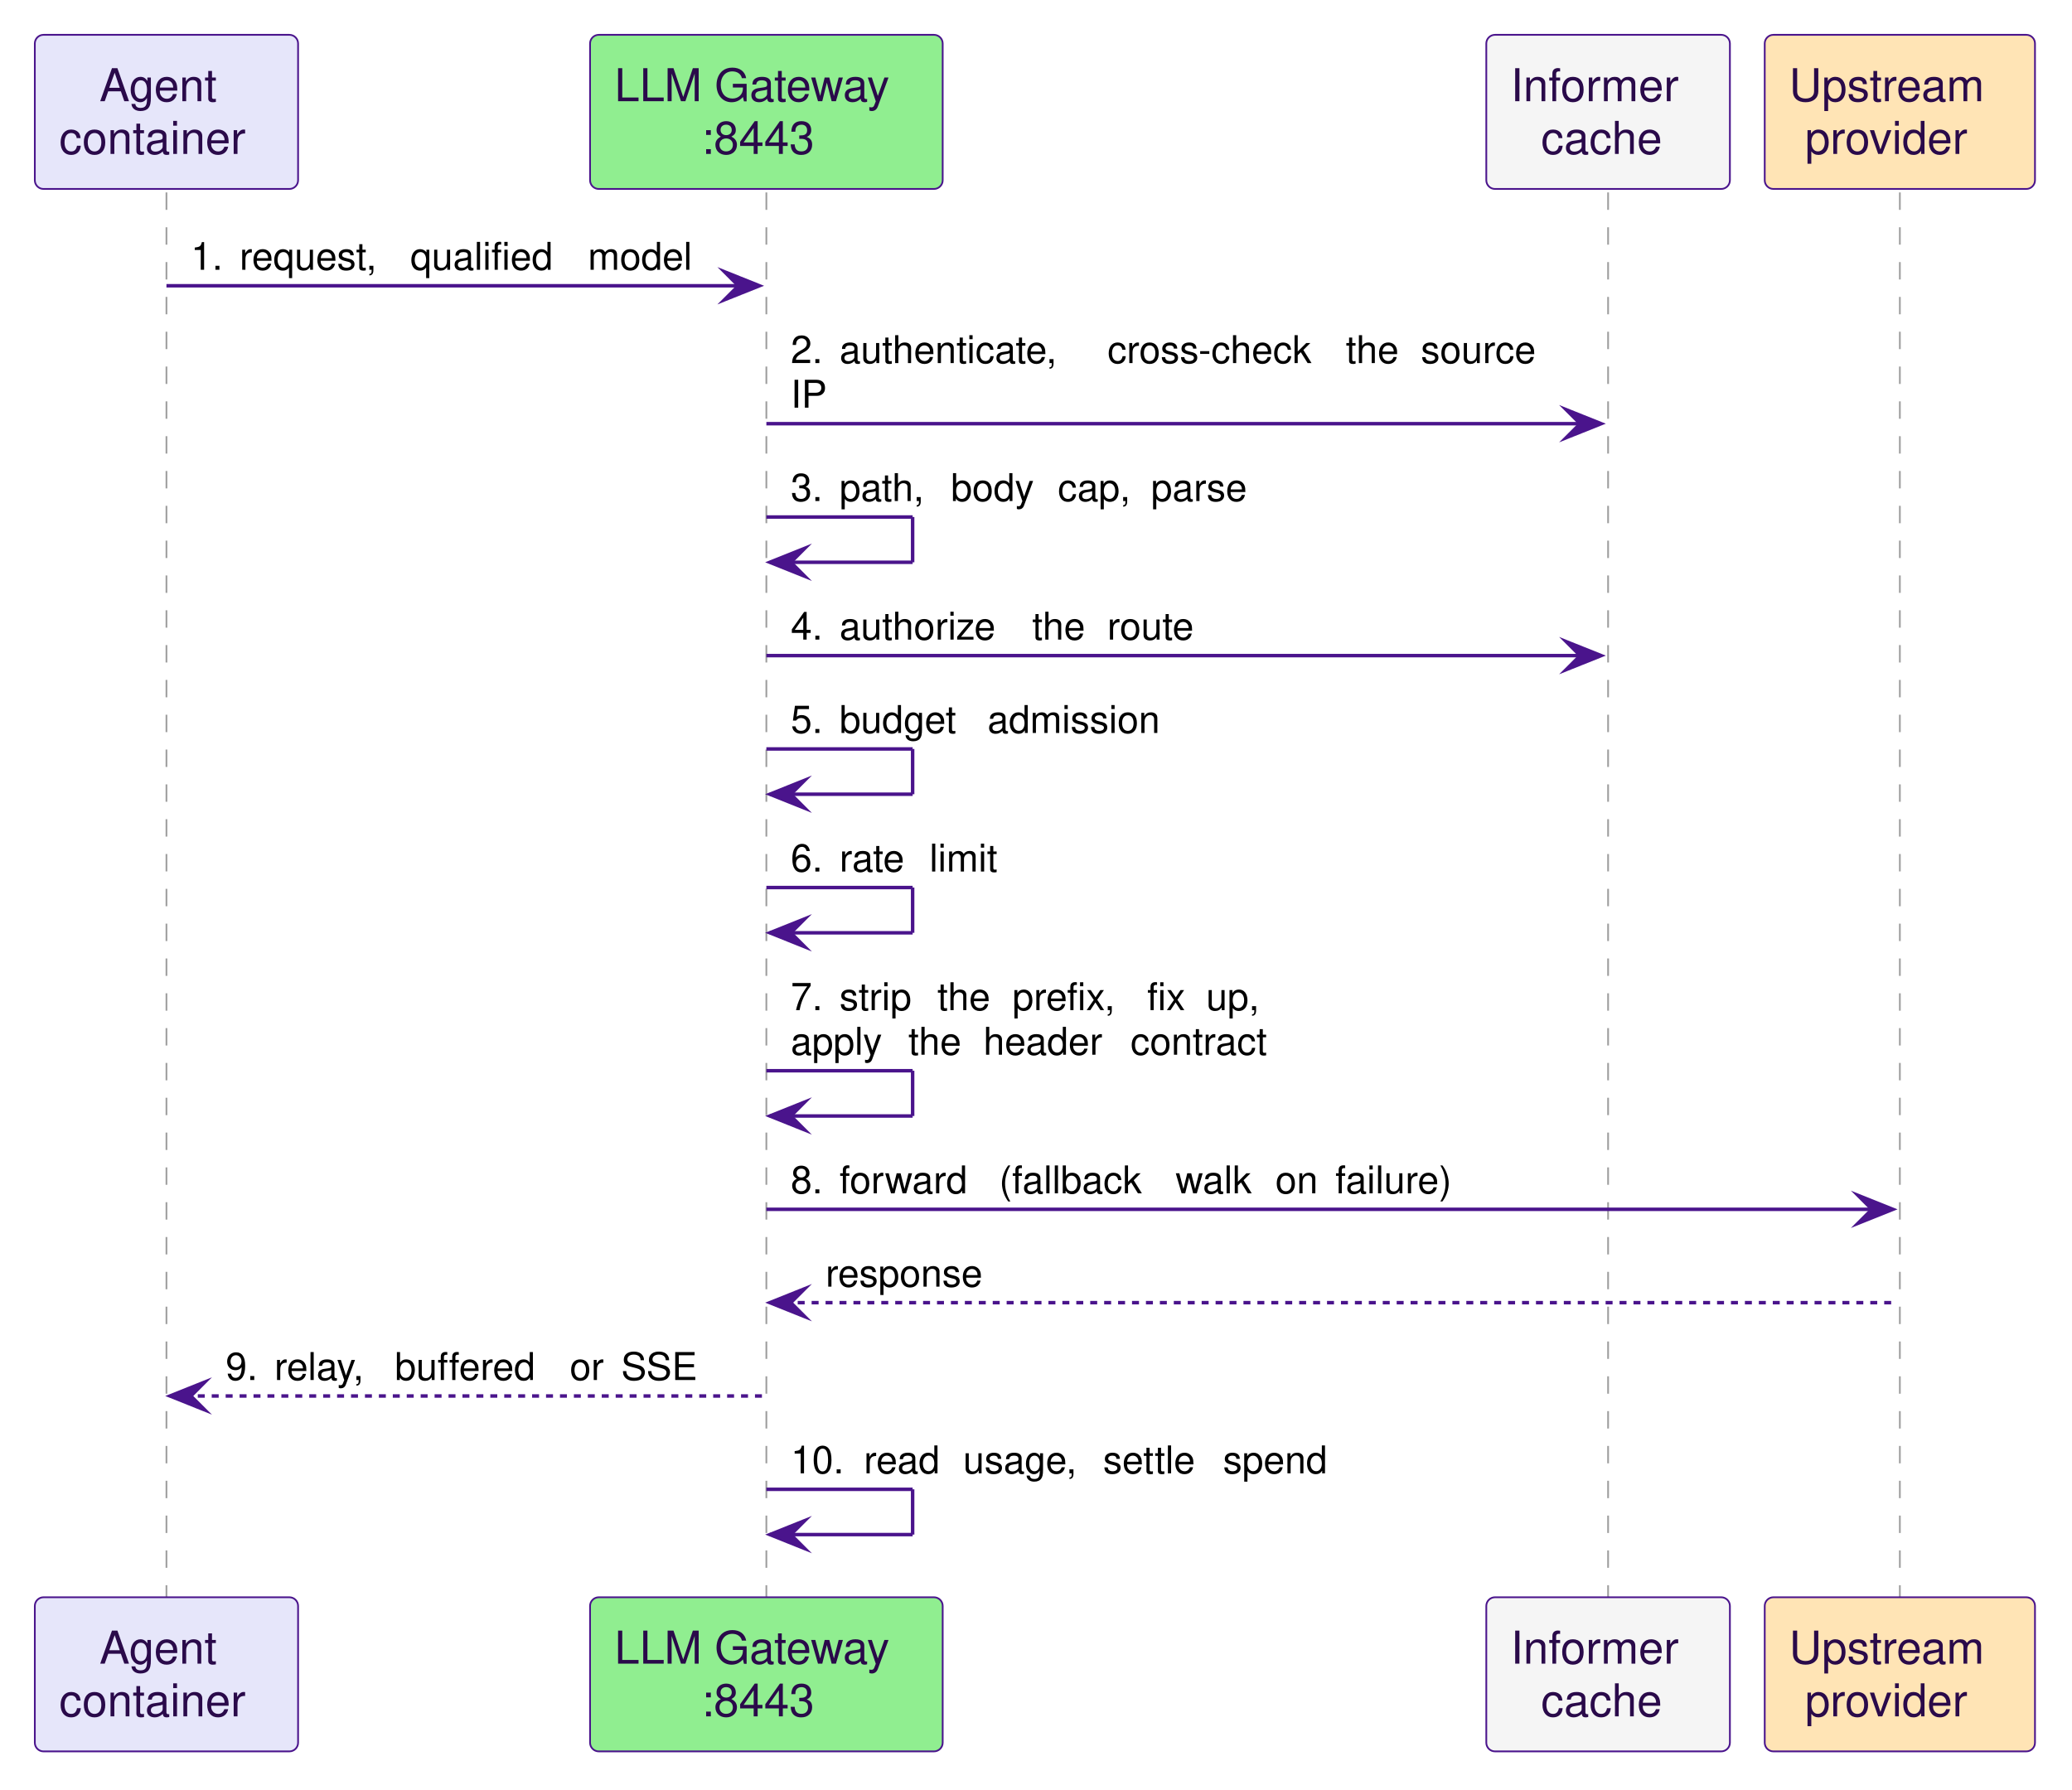
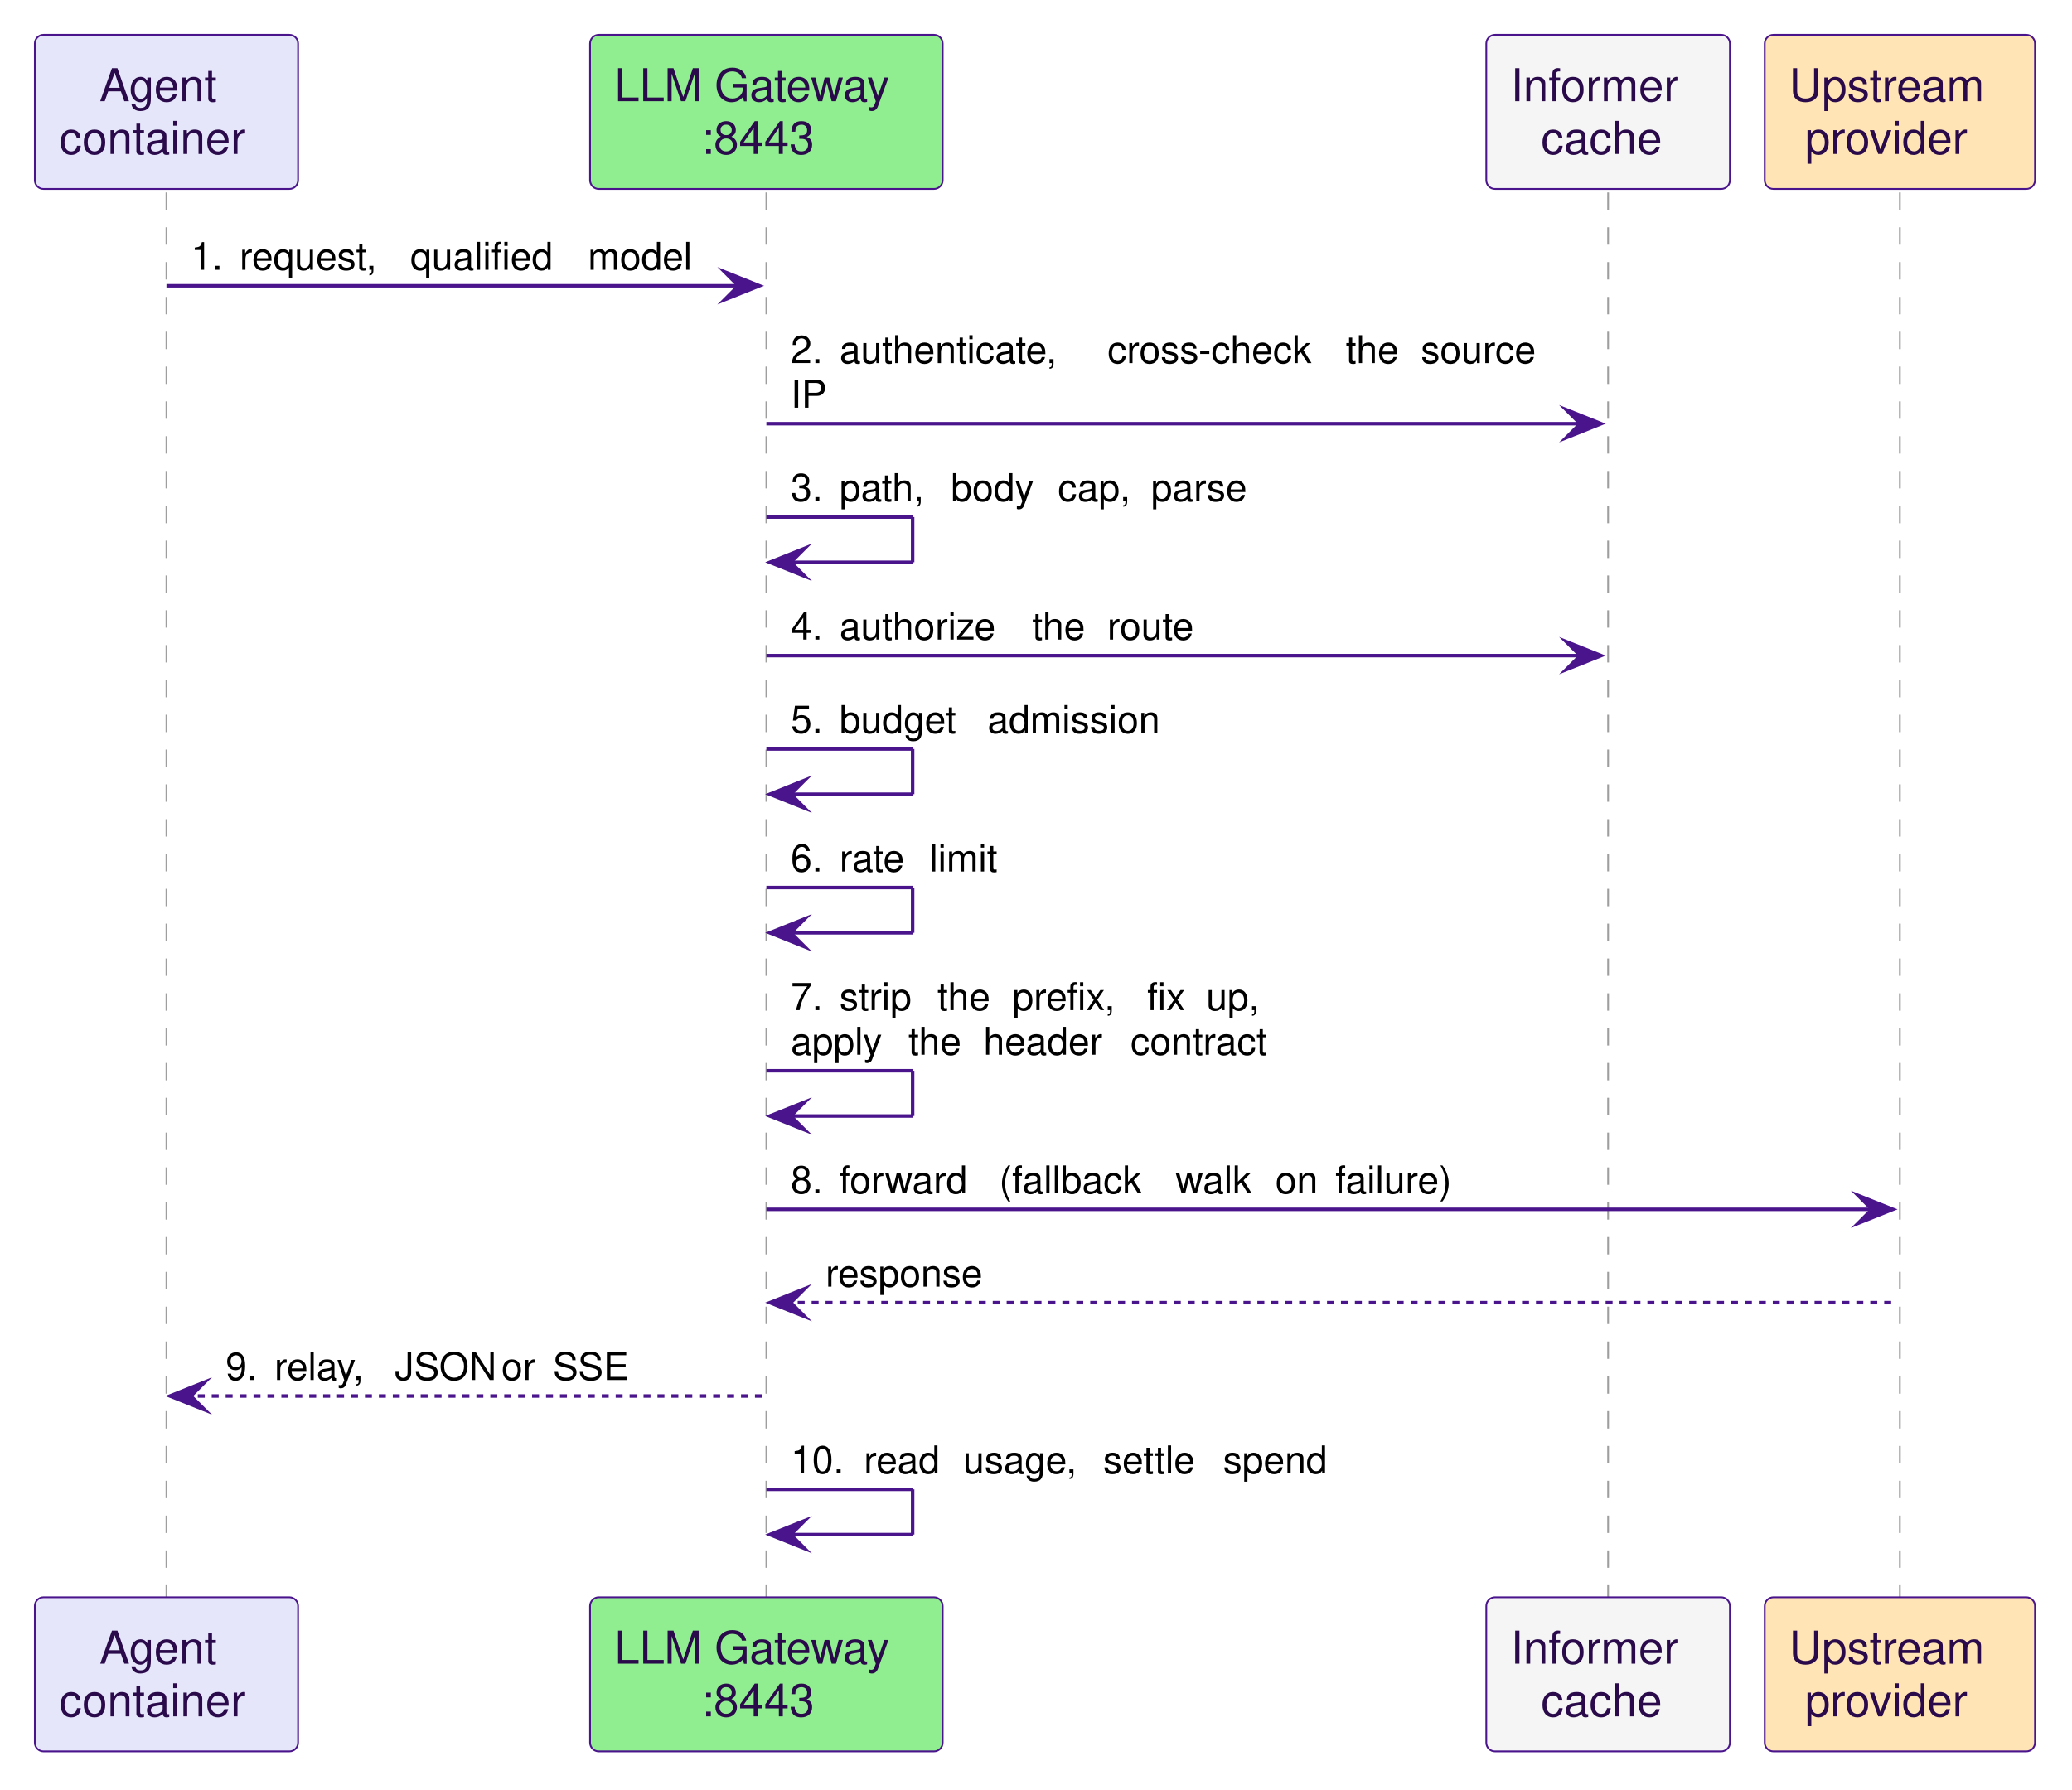
<svg xmlns="http://www.w3.org/2000/svg" version="1.1" data-diagram-type="SEQUENCE" style="width:595px;height:514px;" width="595px" height="514px" viewBox="0 0 595 514" zoomAndPan="magnify" preserveAspectRatio="none" contentStyleType="text/css">
  <defs />
  <g font-family="sans-serif" lengthAdjust="spacing">
    <g>
      <rect x="44.299" y="55.266" width="8" height="403.461" fill="#000" fill-opacity="0" />
      <line x1="47.799" y1="55.266" x2="47.799" y2="458.727" style="stroke:#9E9E9E;stroke-width:0.5;stroke-dasharray:5,5;" />
    </g>
    <g>
      <rect x="216.573" y="55.266" width="8" height="403.461" fill="#000" fill-opacity="0" />
      <line x1="220.073" y1="55.266" x2="220.073" y2="458.727" style="stroke:#9E9E9E;stroke-width:0.5;stroke-dasharray:5,5;" />
    </g>
    <g>
      <rect x="458.285" y="55.266" width="8" height="403.461" fill="#000" fill-opacity="0" />
      <line x1="461.785" y1="55.266" x2="461.785" y2="458.727" style="stroke:#9E9E9E;stroke-width:0.5;stroke-dasharray:5,5;" />
    </g>
    <g>
      <rect x="542.067" y="55.266" width="8" height="403.461" fill="#000" fill-opacity="0" />
      <line x1="545.567" y1="55.266" x2="545.567" y2="458.727" style="stroke:#9E9E9E;stroke-width:0.5;stroke-dasharray:5,5;" />
    </g>
    <rect x="10" y="10" width="75.598" height="44.266" fill="#E6E6FA" style="stroke:#4A148C;stroke-width:0.5;" rx="2.5" ry="2.5" />
    <text x="28.559" y="29.067" fill="#2A0A4A" font-size="13" textLength="38.479" font-family="Helvetica">Agent</text>
    <text x="17" y="44.2" fill="#2A0A4A" font-size="13" textLength="61.598" font-family="Helvetica">container</text>
    <rect x="169.443" y="10" width="101.261" height="44.266" fill="#90EE90" style="stroke:#4A148C;stroke-width:0.5;" rx="2.5" ry="2.5" />
    <text x="176.443" y="29.067" fill="#2A0A4A" font-size="13" textLength="87.261" font-family="Helvetica">LLM Gateway</text>
    <text x="201.341" y="44.2" fill="#2A0A4A" font-size="13" textLength="37.464" font-family="Helvetica">:8443</text>
    <rect x="426.808" y="10" width="69.955" height="44.266" fill="#F5F5F5" style="stroke:#4A148C;stroke-width:0.5;" rx="2.5" ry="2.5" />
    <text x="433.808" y="29.067" fill="#2A0A4A" font-size="13" textLength="55.955" font-family="Helvetica">Informer</text>
    <text x="442.536" y="44.2" fill="#2A0A4A" font-size="13" textLength="38.499" font-family="Helvetica">cache</text>
    <rect x="506.762" y="10" width="77.61" height="44.266" fill="#FFE4B5" style="stroke:#4A148C;stroke-width:0.5;" rx="2.5" ry="2.5" />
    <text x="513.762" y="29.067" fill="#2A0A4A" font-size="13" textLength="63.61" font-family="Helvetica">Upstream</text>
    <text x="518.342" y="44.2" fill="#2A0A4A" font-size="13" textLength="54.45" font-family="Helvetica">provider</text>
    <rect x="10" y="458.727" width="75.598" height="44.266" fill="#E6E6FA" style="stroke:#4A148C;stroke-width:0.5;" rx="2.5" ry="2.5" />
    <text x="28.559" y="477.793" fill="#2A0A4A" font-size="13" textLength="38.479" font-family="Helvetica">Agent</text>
    <text x="17" y="492.926" fill="#2A0A4A" font-size="13" textLength="61.598" font-family="Helvetica">container</text>
    <rect x="169.443" y="458.727" width="101.261" height="44.266" fill="#90EE90" style="stroke:#4A148C;stroke-width:0.5;" rx="2.5" ry="2.5" />
    <text x="176.443" y="477.793" fill="#2A0A4A" font-size="13" textLength="87.261" font-family="Helvetica">LLM Gateway</text>
    <text x="201.341" y="492.926" fill="#2A0A4A" font-size="13" textLength="37.464" font-family="Helvetica">:8443</text>
    <rect x="426.808" y="458.727" width="69.955" height="44.266" fill="#F5F5F5" style="stroke:#4A148C;stroke-width:0.5;" rx="2.5" ry="2.5" />
    <text x="433.808" y="477.793" fill="#2A0A4A" font-size="13" textLength="55.955" font-family="Helvetica">Informer</text>
    <text x="442.536" y="492.926" fill="#2A0A4A" font-size="13" textLength="38.499" font-family="Helvetica">cache</text>
    <rect x="506.762" y="458.727" width="77.61" height="44.266" fill="#FFE4B5" style="stroke:#4A148C;stroke-width:0.5;" rx="2.5" ry="2.5" />
    <text x="513.762" y="477.793" fill="#2A0A4A" font-size="13" textLength="63.61" font-family="Helvetica">Upstream</text>
    <text x="518.342" y="492.926" fill="#2A0A4A" font-size="13" textLength="54.45" font-family="Helvetica">provider</text>
    <polygon points="208.073,78.07,218.073,82.07,208.073,86.07,212.073,82.07" fill="#4A148C" style="stroke:#4A148C;stroke-width:1;stroke-linejoin:miter;stroke-miterlimit:10;" />
    <line x1="47.799" y1="82.07" x2="214.073" y2="82.07" style="stroke:#4A148C;stroke-width:1;" />
    <text x="54.799" y="77.476" fill="#000" font-size="11" textLength="10.495" font-family="Helvetica">1.</text>
    <text x="65.294" y="77.476" fill="#000" font-size="11" font-family="Helvetica"> </text>
    <text x="68.791" y="77.476" fill="#000" font-size="11" textLength="45.552" font-family="Helvetica">request,</text>
    <text x="114.343" y="77.476" fill="#000" font-size="11" font-family="Helvetica"> </text>
    <text x="117.839" y="77.476" fill="#000" font-size="11" textLength="47.486" font-family="Helvetica">qualified</text>
    <text x="165.325" y="77.476" fill="#000" font-size="11" font-family="Helvetica"> </text>
    <text x="168.822" y="77.476" fill="#000" font-size="11" textLength="34.251" font-family="Helvetica">model</text>
    <polygon points="449.785,117.68,459.785,121.68,449.785,125.68,453.785,121.68" fill="#4A148C" style="stroke:#4A148C;stroke-width:1;stroke-linejoin:miter;stroke-miterlimit:10;" />
    <line x1="220.073" y1="121.68" x2="455.785" y2="121.68" style="stroke:#4A148C;stroke-width:1;" />
    <text x="227.073" y="104.281" fill="#000" font-size="11" textLength="10.495" font-family="Helvetica">2.</text>
    <text x="237.568" y="104.281" fill="#000" font-size="11" font-family="Helvetica"> </text>
    <text x="241.065" y="104.281" fill="#000" font-size="11" textLength="73.471" font-family="Helvetica">authenticate,</text>
    <text x="314.536" y="104.281" fill="#000" font-size="11" font-family="Helvetica"> </text>
    <text x="318.033" y="104.281" fill="#000" font-size="11" textLength="64.937" font-family="Helvetica">cross-check</text>
    <text x="382.969" y="104.281" fill="#000" font-size="11" font-family="Helvetica"> </text>
    <text x="386.466" y="104.281" fill="#000" font-size="11" textLength="18.052" font-family="Helvetica">the</text>
    <text x="404.518" y="104.281" fill="#000" font-size="11" font-family="Helvetica"> </text>
    <text x="408.015" y="104.281" fill="#000" font-size="11" textLength="36.771" font-family="Helvetica">source</text>
    <text x="227.073" y="117.085" fill="#000" font-size="11" textLength="9.877" font-family="Helvetica">IP</text>
    <line x1="220.073" y1="148.484" x2="262.073" y2="148.484" style="stroke:#4A148C;stroke-width:1;" />
    <line x1="262.073" y1="148.484" x2="262.073" y2="161.484" style="stroke:#4A148C;stroke-width:1;" />
    <line x1="221.073" y1="161.484" x2="262.073" y2="161.484" style="stroke:#4A148C;stroke-width:1;" />
    <polygon points="231.073,157.484,221.073,161.484,231.073,165.484,227.073,161.484" fill="#4A148C" style="stroke:#4A148C;stroke-width:1;stroke-linejoin:miter;stroke-miterlimit:10;" />
    <text x="227.073" y="143.89" fill="#000" font-size="11" textLength="10.495" font-family="Helvetica">3.</text>
    <text x="237.568" y="143.89" fill="#000" font-size="11" font-family="Helvetica"> </text>
    <text x="241.065" y="143.89" fill="#000" font-size="11" textLength="28.504" font-family="Helvetica">path,</text>
    <text x="269.569" y="143.89" fill="#000" font-size="11" font-family="Helvetica"> </text>
    <text x="273.066" y="143.89" fill="#000" font-size="11" textLength="27.205" font-family="Helvetica">body</text>
    <text x="300.271" y="143.89" fill="#000" font-size="11" font-family="Helvetica"> </text>
    <text x="303.767" y="143.89" fill="#000" font-size="11" textLength="23.268" font-family="Helvetica">cap,</text>
    <text x="327.035" y="143.89" fill="#000" font-size="11" font-family="Helvetica"> </text>
    <text x="330.531" y="143.89" fill="#000" font-size="11" textLength="30.744" font-family="Helvetica">parse</text>
    <polygon points="449.785,184.289,459.785,188.289,449.785,192.289,453.785,188.289" fill="#4A148C" style="stroke:#4A148C;stroke-width:1;stroke-linejoin:miter;stroke-miterlimit:10;" />
    <line x1="220.073" y1="188.289" x2="455.785" y2="188.289" style="stroke:#4A148C;stroke-width:1;" />
    <text x="227.073" y="183.695" fill="#000" font-size="11" textLength="10.495" font-family="Helvetica">4.</text>
    <text x="237.568" y="183.695" fill="#000" font-size="11" font-family="Helvetica"> </text>
    <text x="241.065" y="183.695" fill="#000" font-size="11" textLength="51.847" font-family="Helvetica">authorize</text>
    <text x="292.912" y="183.695" fill="#000" font-size="11" font-family="Helvetica"> </text>
    <text x="296.409" y="183.695" fill="#000" font-size="11" textLength="18.052" font-family="Helvetica">the</text>
    <text x="314.461" y="183.695" fill="#000" font-size="11" font-family="Helvetica"> </text>
    <text x="317.958" y="183.695" fill="#000" font-size="11" textLength="29.305" font-family="Helvetica">route</text>
    <line x1="220.073" y1="215.094" x2="262.073" y2="215.094" style="stroke:#4A148C;stroke-width:1;" />
    <line x1="262.073" y1="215.094" x2="262.073" y2="228.094" style="stroke:#4A148C;stroke-width:1;" />
    <line x1="221.073" y1="228.094" x2="262.073" y2="228.094" style="stroke:#4A148C;stroke-width:1;" />
    <polygon points="231.073,224.094,221.073,228.094,231.073,232.094,227.073,228.094" fill="#4A148C" style="stroke:#4A148C;stroke-width:1;stroke-linejoin:miter;stroke-miterlimit:10;" />
    <text x="227.073" y="210.5" fill="#000" font-size="11" textLength="10.495" font-family="Helvetica">5.</text>
    <text x="237.568" y="210.5" fill="#000" font-size="11" font-family="Helvetica"> </text>
    <text x="241.065" y="210.5" fill="#000" font-size="11" textLength="39" font-family="Helvetica">budget</text>
    <text x="280.064" y="210.5" fill="#000" font-size="11" font-family="Helvetica"> </text>
    <text x="283.561" y="210.5" fill="#000" font-size="11" textLength="55.714" font-family="Helvetica">admission</text>
    <line x1="220.073" y1="254.898" x2="262.073" y2="254.898" style="stroke:#4A148C;stroke-width:1;" />
    <line x1="262.073" y1="254.898" x2="262.073" y2="267.898" style="stroke:#4A148C;stroke-width:1;" />
    <line x1="221.073" y1="267.898" x2="262.073" y2="267.898" style="stroke:#4A148C;stroke-width:1;" />
    <polygon points="231.073,263.898,221.073,267.898,231.073,271.898,227.073,267.898" fill="#4A148C" style="stroke:#4A148C;stroke-width:1;stroke-linejoin:miter;stroke-miterlimit:10;" />
    <text x="227.073" y="250.304" fill="#000" font-size="11" textLength="10.495" font-family="Helvetica">6.</text>
    <text x="237.568" y="250.304" fill="#000" font-size="11" font-family="Helvetica"> </text>
    <text x="241.065" y="250.304" fill="#000" font-size="11" textLength="22.344" font-family="Helvetica">rate</text>
    <text x="263.409" y="250.304" fill="#000" font-size="11" font-family="Helvetica"> </text>
    <text x="266.905" y="250.304" fill="#000" font-size="11" textLength="24.197" font-family="Helvetica">limit</text>
    <line x1="220.073" y1="307.508" x2="262.073" y2="307.508" style="stroke:#4A148C;stroke-width:1;" />
    <line x1="262.073" y1="307.508" x2="262.073" y2="320.508" style="stroke:#4A148C;stroke-width:1;" />
    <line x1="221.073" y1="320.508" x2="262.073" y2="320.508" style="stroke:#4A148C;stroke-width:1;" />
    <polygon points="231.073,316.508,221.073,320.508,231.073,324.508,227.073,320.508" fill="#4A148C" style="stroke:#4A148C;stroke-width:1;stroke-linejoin:miter;stroke-miterlimit:10;" />
    <text x="227.073" y="290.109" fill="#000" font-size="11" textLength="10.495" font-family="Helvetica">7.</text>
    <text x="237.568" y="290.109" fill="#000" font-size="11" font-family="Helvetica"> </text>
    <text x="241.065" y="290.109" fill="#000" font-size="11" textLength="24.605" font-family="Helvetica">strip</text>
    <text x="265.67" y="290.109" fill="#000" font-size="11" font-family="Helvetica"> </text>
    <text x="269.167" y="290.109" fill="#000" font-size="11" textLength="18.052" font-family="Helvetica">the</text>
    <text x="287.219" y="290.109" fill="#000" font-size="11" font-family="Helvetica"> </text>
    <text x="290.715" y="290.109" fill="#000" font-size="11" textLength="35.208" font-family="Helvetica">prefix,</text>
    <text x="325.923" y="290.109" fill="#000" font-size="11" font-family="Helvetica"> </text>
    <text x="329.419" y="290.109" fill="#000" font-size="11" textLength="13.438" font-family="Helvetica">fix</text>
    <text x="342.858" y="290.109" fill="#000" font-size="11" font-family="Helvetica"> </text>
    <text x="346.354" y="290.109" fill="#000" font-size="11" textLength="17.451" font-family="Helvetica">up,</text>
    <text x="227.073" y="302.914" fill="#000" font-size="11" textLength="30.271" font-family="Helvetica">apply</text>
    <text x="257.345" y="302.914" fill="#000" font-size="11" font-family="Helvetica"> </text>
    <text x="260.841" y="302.914" fill="#000" font-size="11" textLength="18.052" font-family="Helvetica">the</text>
    <text x="278.894" y="302.914" fill="#000" font-size="11" font-family="Helvetica"> </text>
    <text x="282.39" y="302.914" fill="#000" font-size="11" textLength="38.752" font-family="Helvetica">header</text>
    <text x="321.143" y="302.914" fill="#000" font-size="11" font-family="Helvetica"> </text>
    <text x="324.639" y="302.914" fill="#000" font-size="11" textLength="45.687" font-family="Helvetica">contract</text>
    <polygon points="533.567,343.313,543.567,347.313,533.567,351.313,537.567,347.313" fill="#4A148C" style="stroke:#4A148C;stroke-width:1;stroke-linejoin:miter;stroke-miterlimit:10;" />
    <line x1="220.073" y1="347.313" x2="539.567" y2="347.313" style="stroke:#4A148C;stroke-width:1;" />
    <text x="227.073" y="342.718" fill="#000" font-size="11" textLength="10.495" font-family="Helvetica">8.</text>
    <text x="237.568" y="342.718" fill="#000" font-size="11" font-family="Helvetica"> </text>
    <text x="241.065" y="342.718" fill="#000" font-size="11" textLength="42.367" font-family="Helvetica">forward</text>
    <text x="283.432" y="342.718" fill="#000" font-size="11" font-family="Helvetica"> </text>
    <text x="286.929" y="342.718" fill="#000" font-size="11" textLength="47.158" font-family="Helvetica">(fallback</text>
    <text x="334.087" y="342.718" fill="#000" font-size="11" font-family="Helvetica"> </text>
    <text x="337.583" y="342.718" fill="#000" font-size="11" textLength="25.164" font-family="Helvetica">walk</text>
    <text x="362.747" y="342.718" fill="#000" font-size="11" font-family="Helvetica"> </text>
    <text x="366.244" y="342.718" fill="#000" font-size="11" textLength="13.702" font-family="Helvetica">on</text>
    <text x="379.945" y="342.718" fill="#000" font-size="11" font-family="Helvetica"> </text>
    <text x="383.442" y="342.718" fill="#000" font-size="11" textLength="39.279" font-family="Helvetica">failure)</text>
    <polygon points="231.073,370.117,221.073,374.117,231.073,378.117,227.073,374.117" fill="#4A148C" style="stroke:#4A148C;stroke-width:1;stroke-linejoin:miter;stroke-miterlimit:10;" />
    <line x1="225.073" y1="374.117" x2="544.567" y2="374.117" style="stroke:#4A148C;stroke-width:1;stroke-dasharray:2,2;" />
    <text x="237.073" y="369.523" fill="#000" font-size="11" textLength="50.204" font-family="Helvetica">response</text>
    <polygon points="58.799,396.922,48.799,400.922,58.799,404.922,54.799,400.922" fill="#4A148C" style="stroke:#4A148C;stroke-width:1;stroke-linejoin:miter;stroke-miterlimit:10;" />
    <line x1="52.799" y1="400.922" x2="219.073" y2="400.922" style="stroke:#4A148C;stroke-width:1;stroke-dasharray:2,2;" />
    <text x="64.799" y="396.328" fill="#000" font-size="11" textLength="10.495" font-family="Helvetica">9.</text>
    <text x="75.294" y="396.328" fill="#000" font-size="11" font-family="Helvetica"> </text>
    <text x="78.791" y="396.328" fill="#000" font-size="11" textLength="31.093" font-family="Helvetica">relay,</text>
    <text x="109.884" y="396.328" fill="#000" font-size="11" font-family="Helvetica"> </text>
-     <text x="113.38" y="396.328" fill="#000" font-size="11" textLength="46.739" font-family="Helvetica">buffered</text>
-     <text x="160.12" y="396.328" fill="#000" font-size="11" font-family="Helvetica"> </text>
-     <text x="163.616" y="396.328" fill="#000" font-size="11" textLength="11.252" font-family="Helvetica">or</text>
-     <text x="174.869" y="396.328" fill="#000" font-size="11" font-family="Helvetica"> </text>
-     <text x="178.365" y="396.328" fill="#000" font-size="11" textLength="20.915" font-family="Helvetica">SSE</text>
+     <text x="113.38" y="396.328" fill="#000" font-size="11" textLength="27.113" font-family="Helvetica">JSON</text>
+     <text x="140.494" y="396.328" fill="#000" font-size="11" font-family="Helvetica"> </text>
+     <text x="143.99" y="396.328" fill="#000" font-size="11" textLength="11.252" font-family="Helvetica">or</text>
+     <text x="155.243" y="396.328" fill="#000" font-size="11" font-family="Helvetica"> </text>
+     <text x="158.739" y="396.328" fill="#000" font-size="11" textLength="20.915" font-family="Helvetica">SSE</text>
    <line x1="220.073" y1="427.727" x2="262.073" y2="427.727" style="stroke:#4A148C;stroke-width:1;" />
    <line x1="262.073" y1="427.727" x2="262.073" y2="440.727" style="stroke:#4A148C;stroke-width:1;" />
    <line x1="221.073" y1="440.727" x2="262.073" y2="440.727" style="stroke:#4A148C;stroke-width:1;" />
    <polygon points="231.073,436.727,221.073,440.727,231.073,444.727,227.073,440.727" fill="#4A148C" style="stroke:#4A148C;stroke-width:1;stroke-linejoin:miter;stroke-miterlimit:10;" />
    <text x="227.073" y="423.132" fill="#000" font-size="11" textLength="17.494" font-family="Helvetica">10.</text>
    <text x="244.567" y="423.132" fill="#000" font-size="11" font-family="Helvetica"> </text>
    <text x="248.063" y="423.132" fill="#000" font-size="11" textLength="25.013" font-family="Helvetica">read</text>
    <text x="273.077" y="423.132" fill="#000" font-size="11" font-family="Helvetica"> </text>
    <text x="276.573" y="423.132" fill="#000" font-size="11" textLength="36.69" font-family="Helvetica">usage,</text>
    <text x="313.263" y="423.132" fill="#000" font-size="11" font-family="Helvetica"> </text>
    <text x="316.76" y="423.132" fill="#000" font-size="11" textLength="30.948" font-family="Helvetica">settle</text>
    <text x="347.708" y="423.132" fill="#000" font-size="11" font-family="Helvetica"> </text>
    <text x="351.205" y="423.132" fill="#000" font-size="11" textLength="33.435" font-family="Helvetica">spend</text>
  </g>
</svg>
